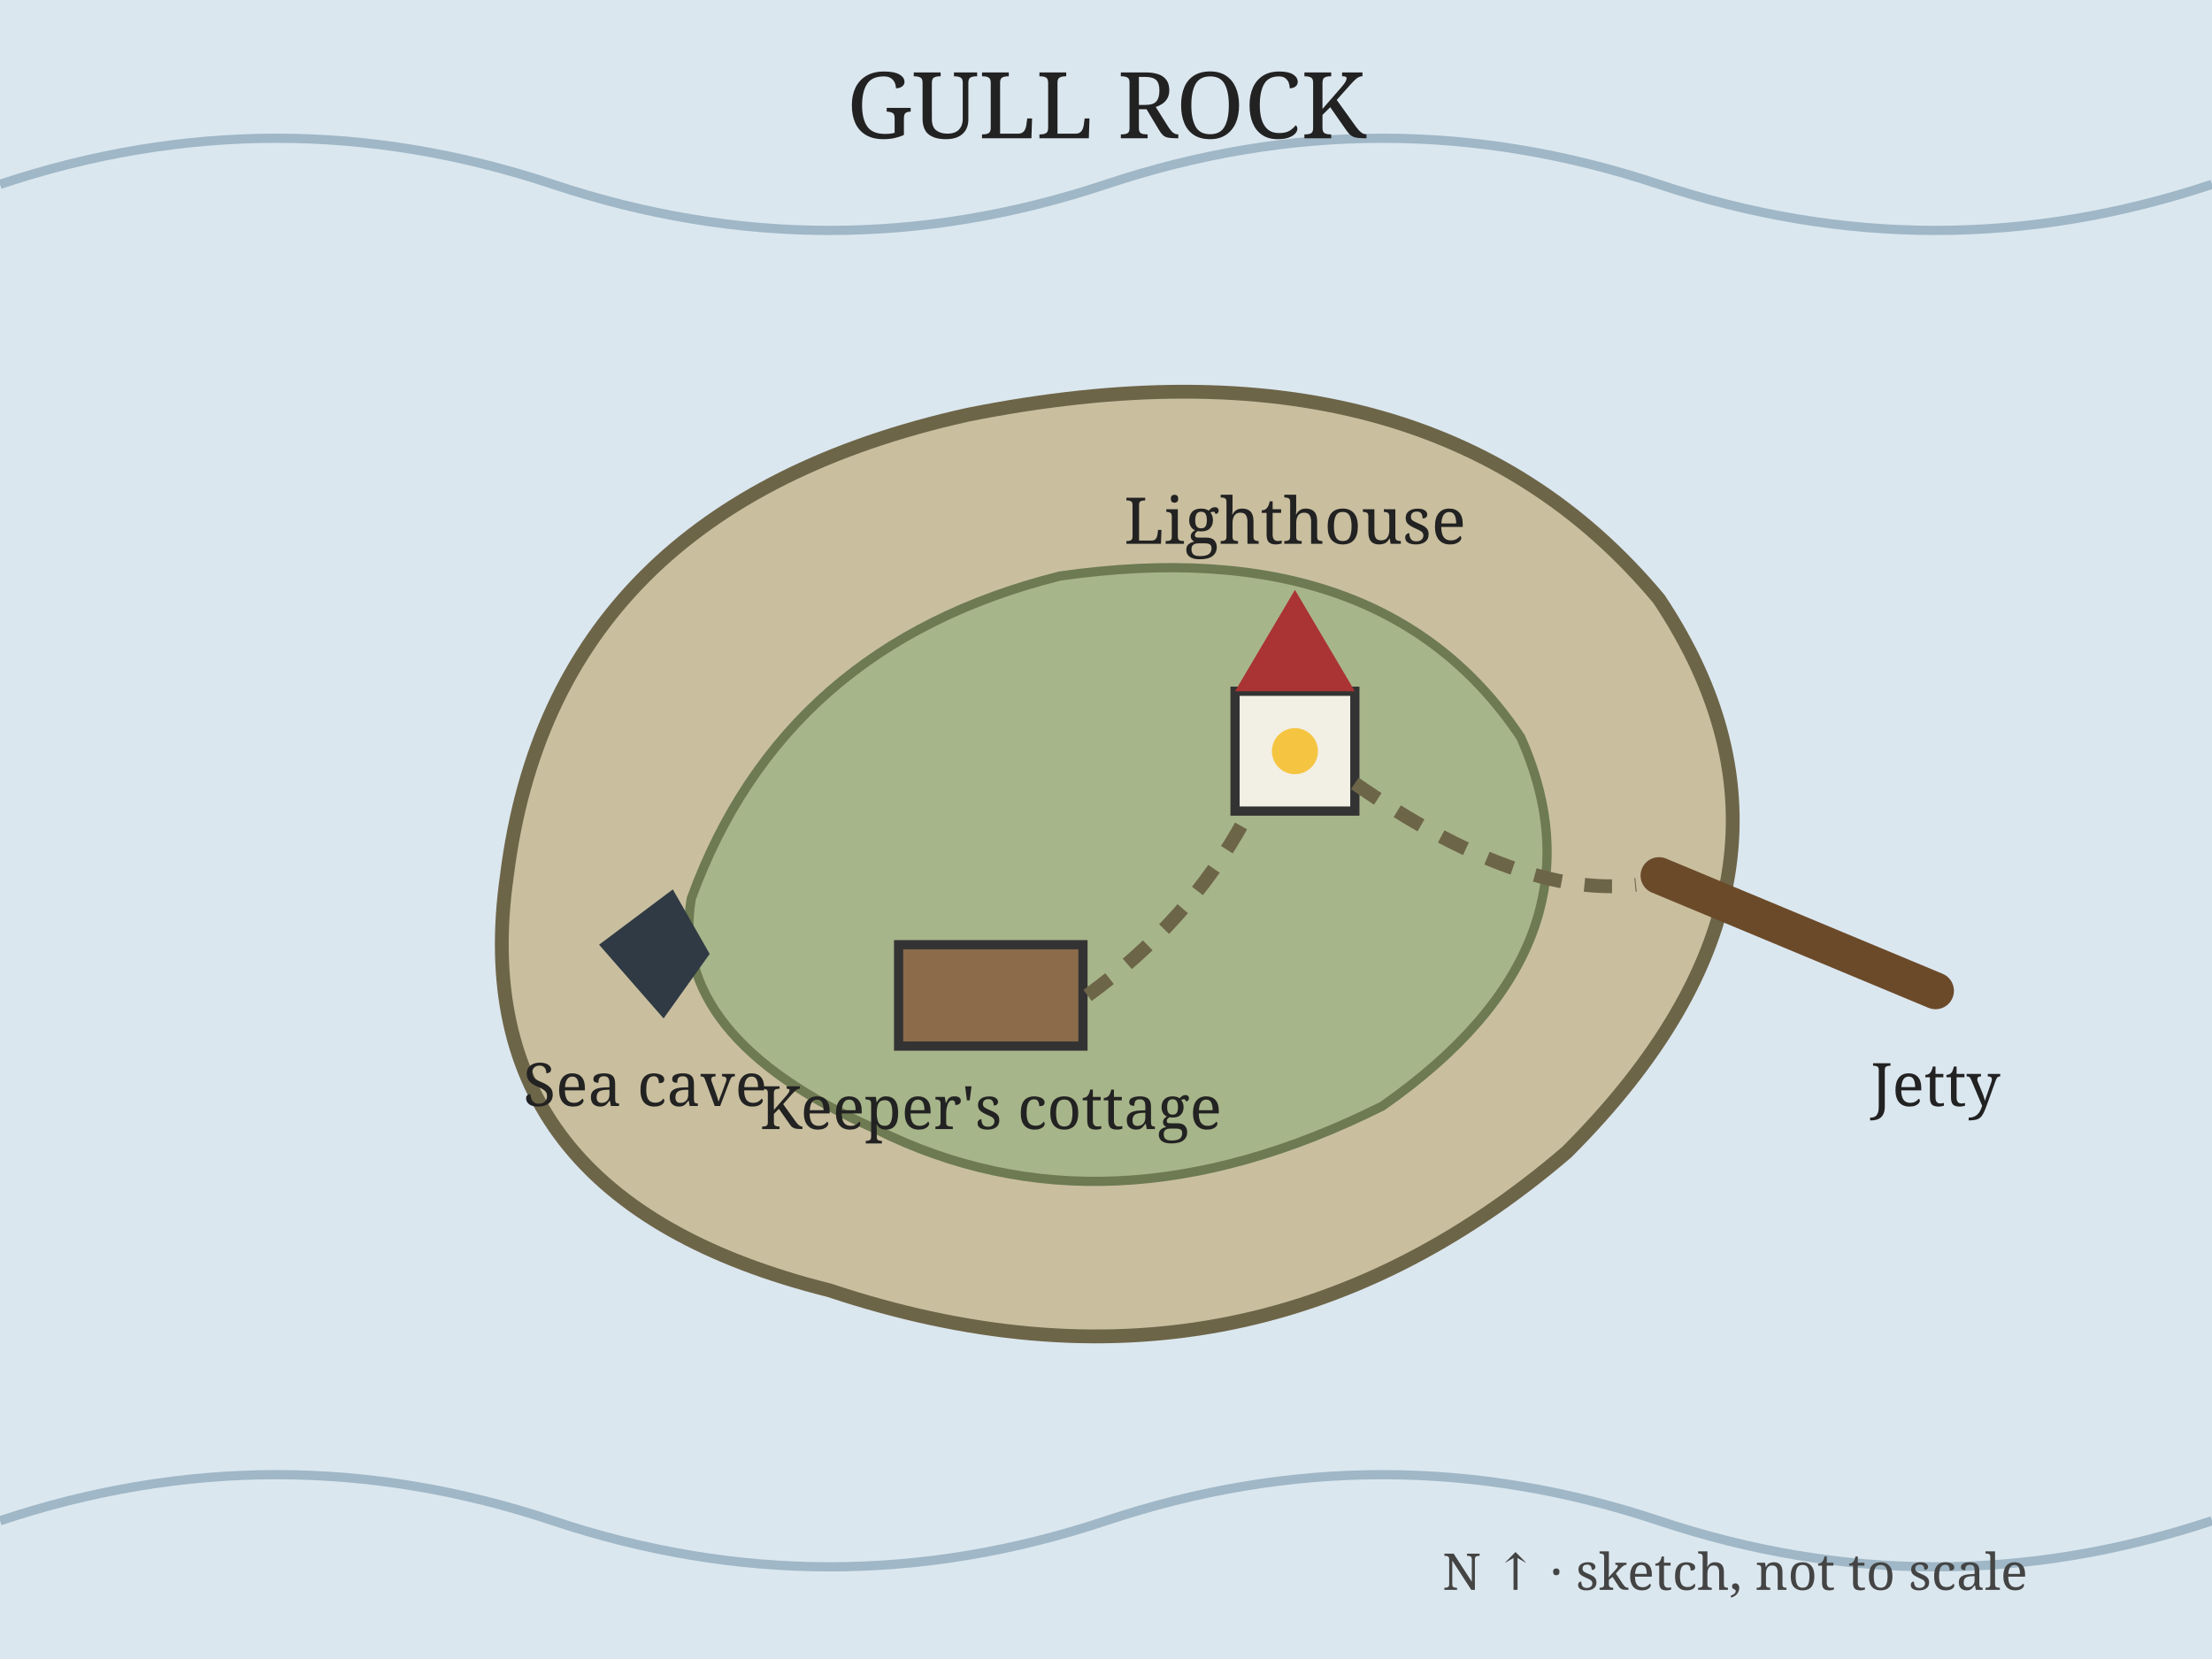
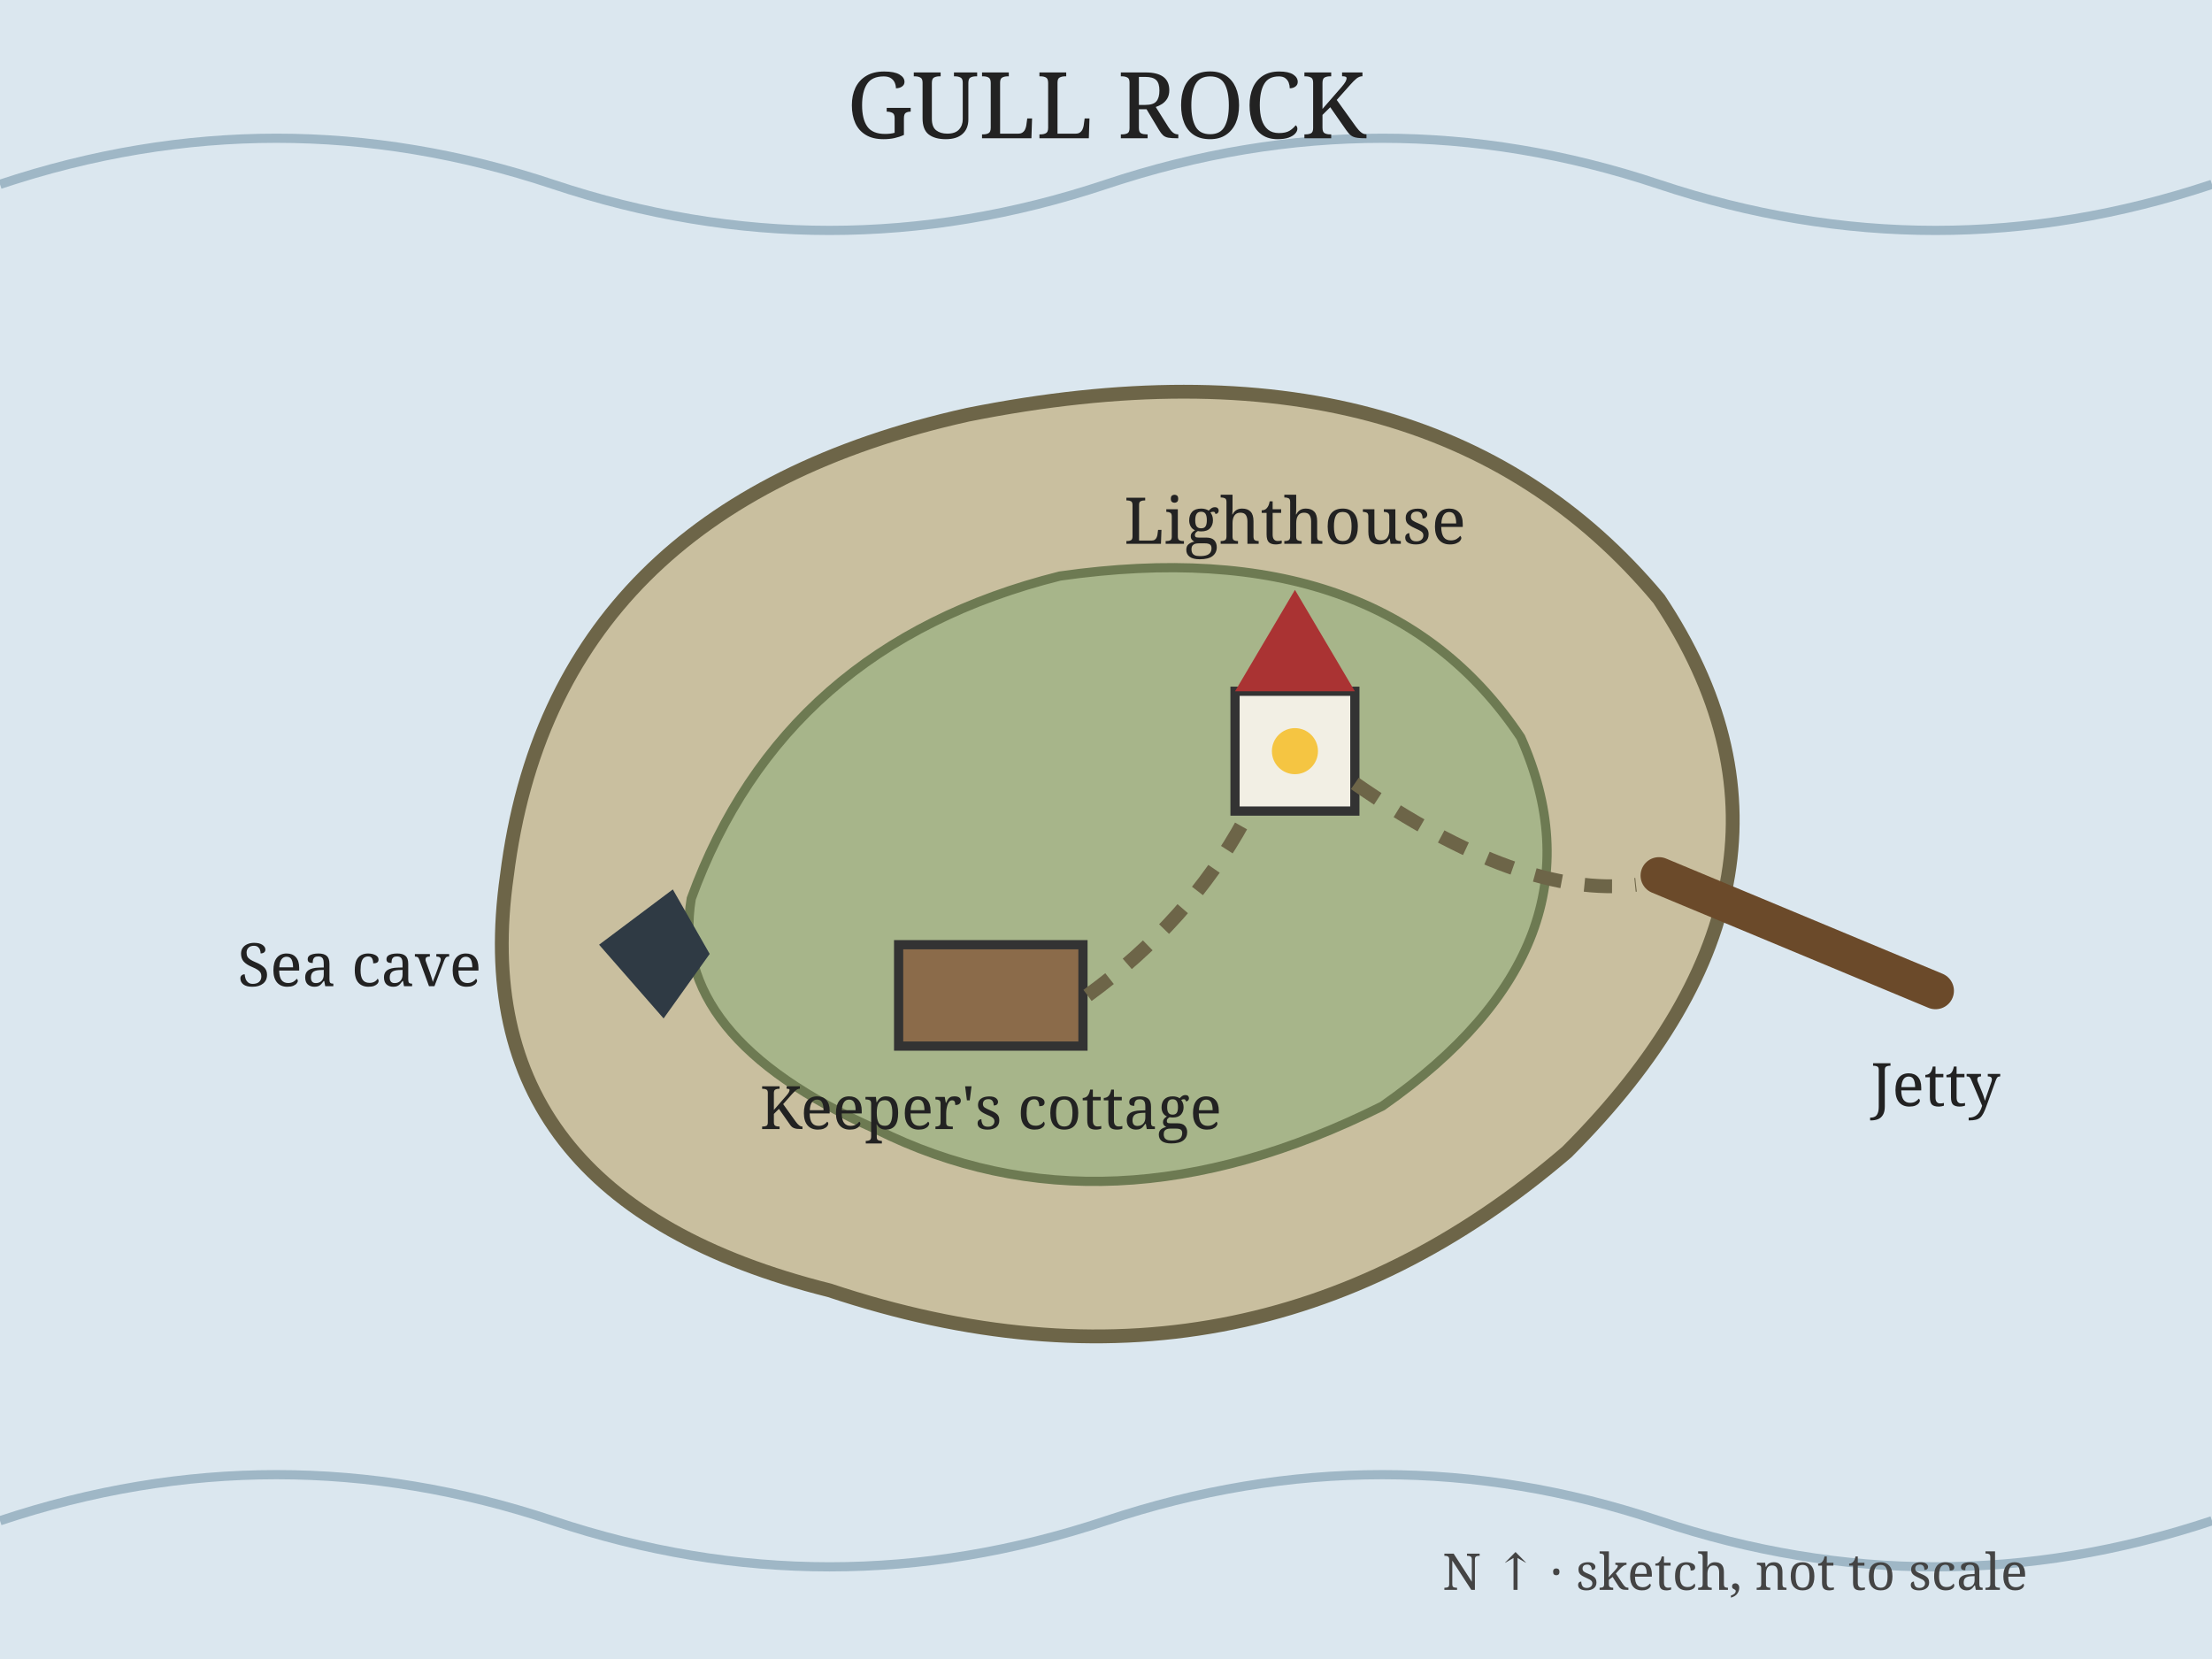
<svg xmlns="http://www.w3.org/2000/svg" viewBox="0 0 480 360" width="480" height="360" role="img" aria-label="Map of Gull Rock">
  <rect width="480" height="360" fill="#dbe7ef" />
  <path d="M0 40 Q60 20 120 40 T240 40 T360 40 T480 40" fill="none" stroke="#9fb7c6" stroke-width="2" />
  <path d="M0 330 Q60 310 120 330 T240 330 T360 330 T480 330" fill="none" stroke="#9fb7c6" stroke-width="2" />
  <path d="M110 190 Q120 110 210 90 Q310 70 360 130 Q400 190 340 250 Q270 310 180 280 Q100 260 110 190Z" fill="#c9bf9f" stroke="#6d6548" stroke-width="3" />
  <path d="M150 195 Q170 140 230 125 Q300 115 330 160 Q350 205 300 240 Q240 270 190 245 Q145 225 150 195Z" fill="#a7b58a" stroke="#6d7a52" stroke-width="2" />
  <rect x="268" y="150" width="26" height="26" fill="#f2efe4" stroke="#333" stroke-width="2" />
  <polygon points="268,150 281,128 294,150" fill="#a33" />
  <circle cx="281" cy="163" r="5" fill="#f5c542" />
  <rect x="195" y="205" width="40" height="22" fill="#8b6b4a" stroke="#333" stroke-width="2" />
  <path d="M360 190 L420 215" stroke="#6b4a2a" stroke-width="8" stroke-linecap="round" />
  <path d="M236 216 Q258 200 270 178" stroke="#6d6548" stroke-width="3" stroke-dasharray="6 5" fill="none" />
  <path d="M294 170 Q330 195 355 192" stroke="#6d6548" stroke-width="3" stroke-dasharray="6 5" fill="none" />
  <path d="M130 205 l16 -12 l8 14 l-10 14 z" fill="#2f3a44" />
  <text x="281" y="118" font-family="Georgia,serif" font-size="14" text-anchor="middle" fill="#222">Lighthouse</text>
  <text x="215" y="245" font-family="Georgia,serif" font-size="13" text-anchor="middle" fill="#222">Keeper's cottage</text>
  <text x="420" y="240" font-family="Georgia,serif" font-size="13" text-anchor="middle" fill="#222">Jetty</text>
-   <text x="140" y="240" font-family="Georgia,serif" font-size="13" text-anchor="middle" fill="#222">Sea cave</text>
+   <text x="78" y="214" font-family="Georgia,serif" font-size="13" text-anchor="middle" fill="#222">Sea cave</text>
  <text x="240" y="30" font-family="Georgia,serif" font-size="20" text-anchor="middle" fill="#222">GULL ROCK</text>
  <text x="440" y="345" font-family="Georgia,serif" font-size="11" text-anchor="end" fill="#444">N ↑ · sketch, not to scale</text>
</svg>
